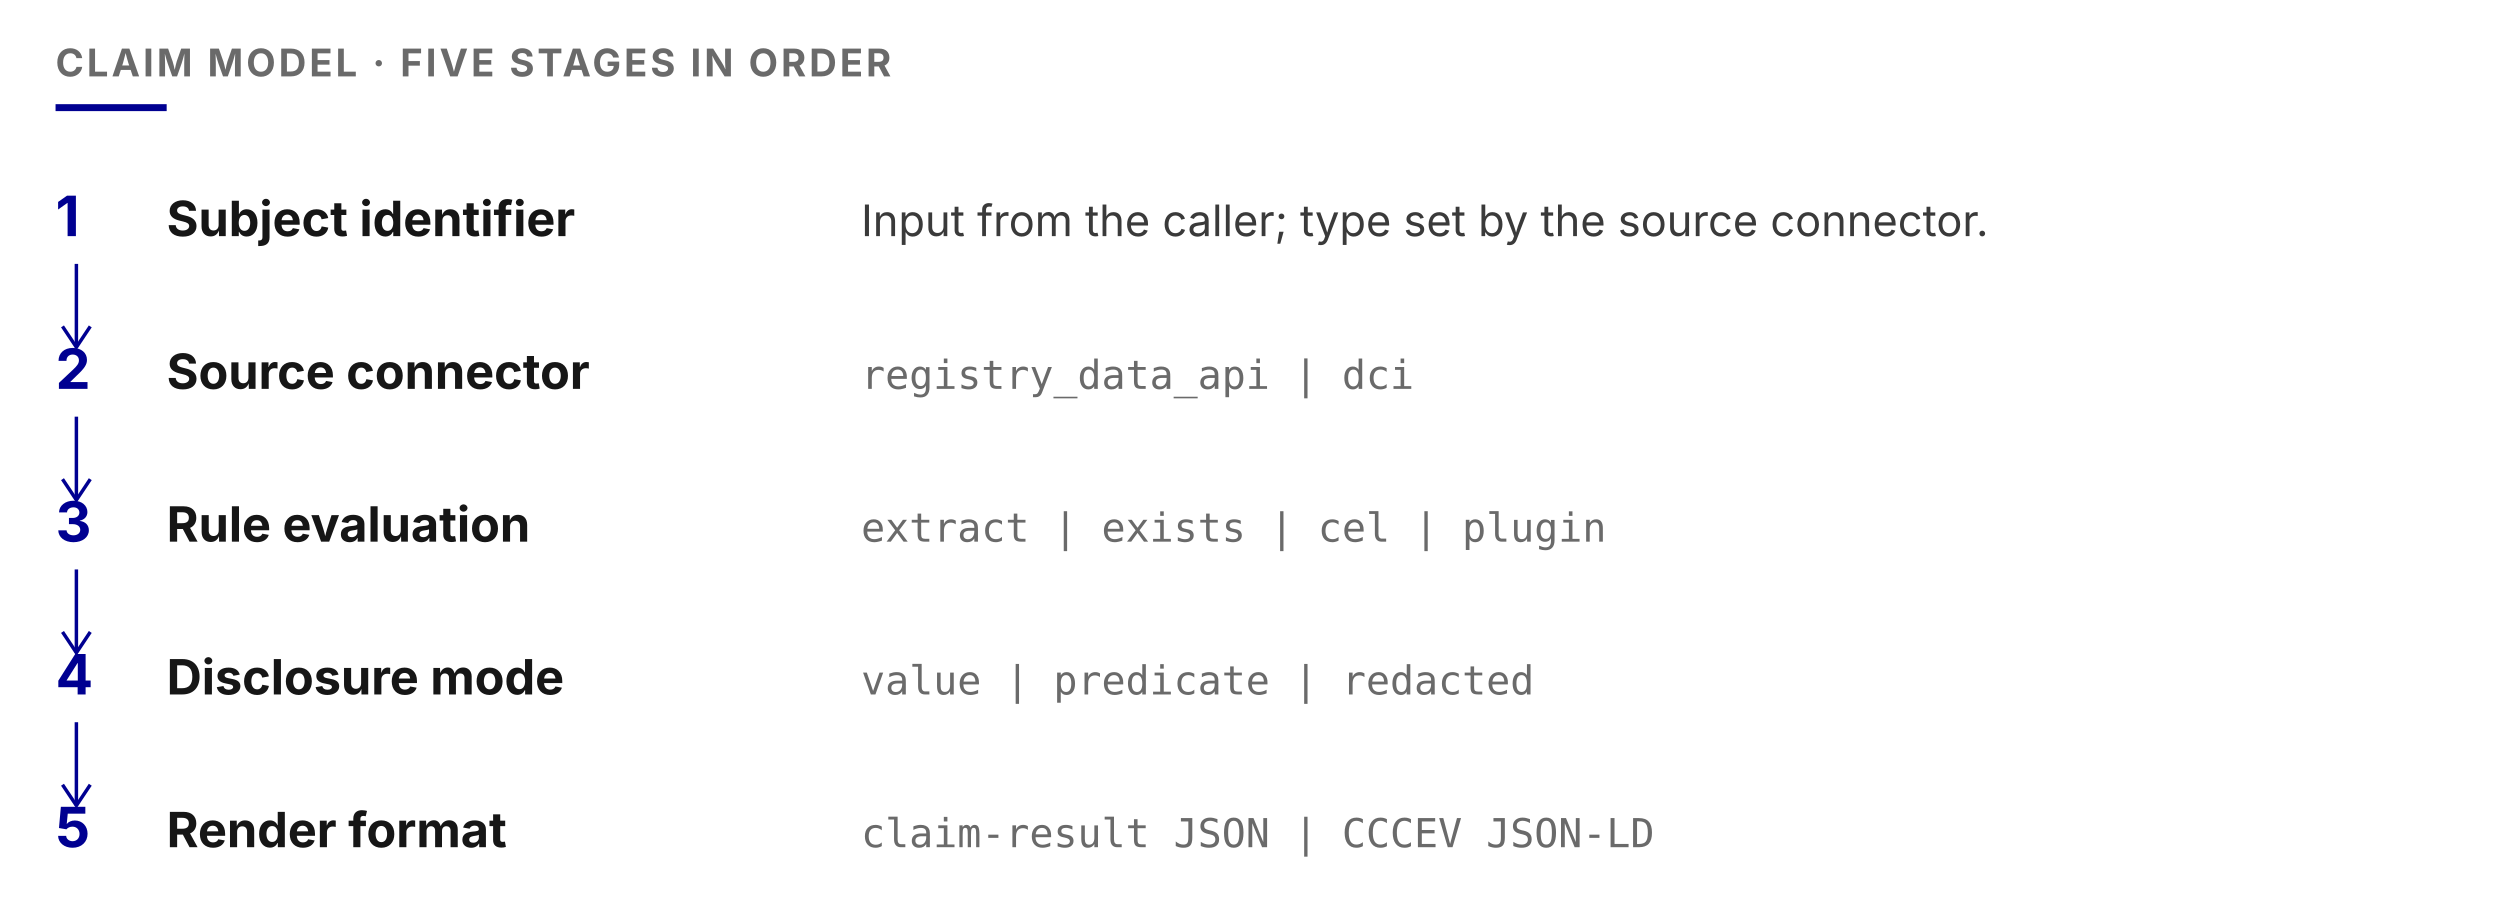
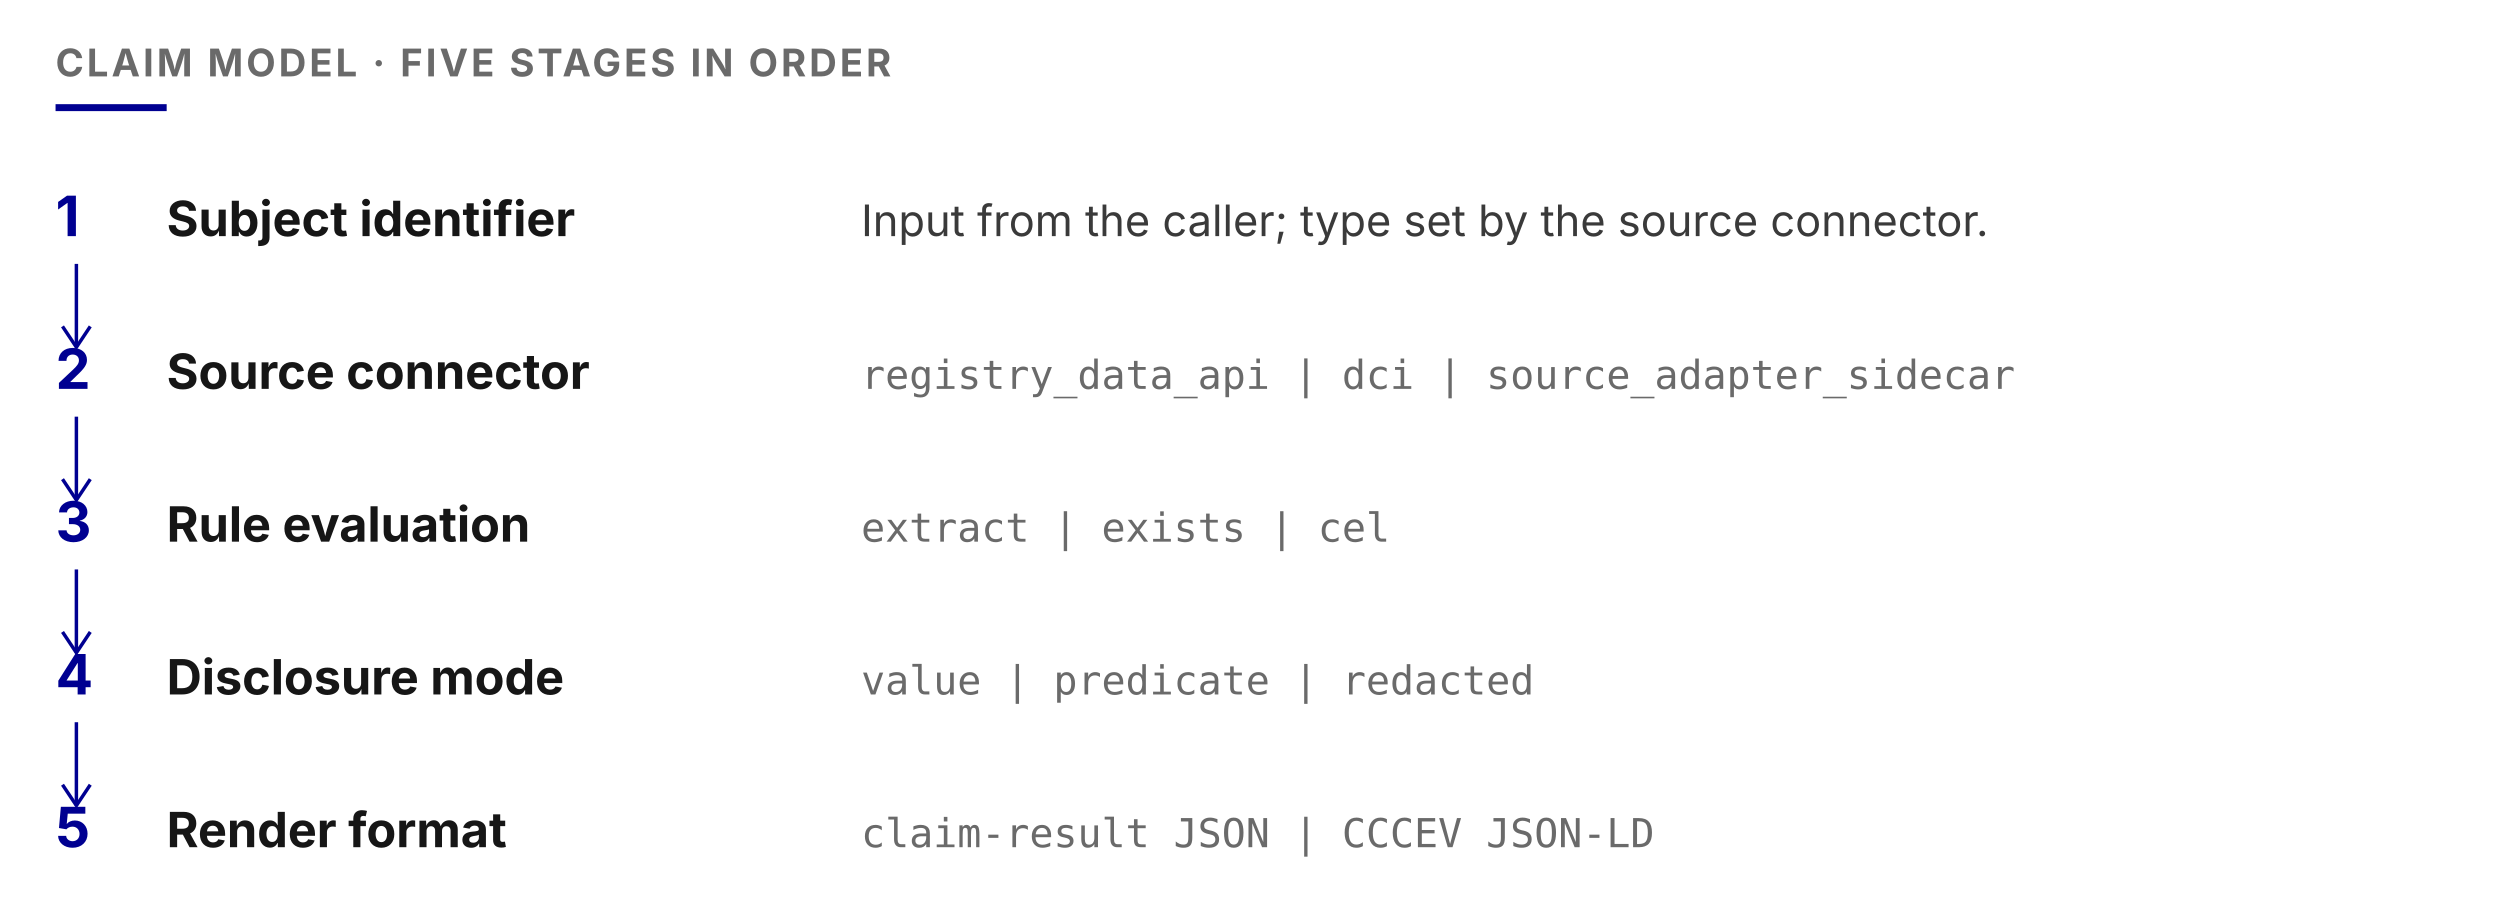
<svg xmlns="http://www.w3.org/2000/svg" viewBox="0 0 720 264" role="img" font-family="'Public Sans', system-ui, -apple-system, BlinkMacSystemFont, sans-serif" text-rendering="geometricPrecision">
  <text x="16" y="22" fill="#6a6a6a" font-size="11" font-weight="700" letter-spacing="0.08em">CLAIM MODEL · FIVE STAGES IN ORDER</text>
  <rect x="16" y="30" width="32" height="2" fill="#000091" />
  <g fill="#000091" font-size="16" font-weight="700">
    <text x="16" y="68">1</text>
    <text x="16" y="112">2</text>
    <text x="16" y="156">3</text>
    <text x="16" y="200">4</text>
    <text x="16" y="244">5</text>
  </g>
  <g fill="#161616" font-size="14" font-weight="700">
    <text x="48" y="68">Subject identifier</text>
    <text x="48" y="112">Source connector</text>
    <text x="48" y="156">Rule evaluation</text>
    <text x="48" y="200">Disclosure mode</text>
    <text x="48" y="244">Render format</text>
  </g>
  <text x="248" y="68" fill="#3a3a3a" font-size="12.5">Input from the caller; type set by the source connector.</text>
  <g fill="#6a6a6a" font-size="11.5" font-family="'IBM Plex Mono', ui-monospace, SFMono-Regular, monospace">
-     <text x="248" y="112">registry_data_api  |  dci</text>
-     <text x="248" y="156">extract  |  exists  |  cel  |  plugin</text>
+     <text x="248" y="112">registry_data_api  |  dci  |  source_adapter_sidecar</text>
+     <text x="248" y="156">extract  |  exists  |  cel</text>
    <text x="248" y="200">value  |  predicate  |  redacted</text>
    <text x="248" y="244">claim-result JSON  |  CCCEV JSON-LD</text>
  </g>
  <g stroke="#000091" stroke-width="1" fill="none">
    <line x1="22" y1="76" x2="22" y2="100" />
    <polyline points="18,94 22,100 26,94" />
    <line x1="22" y1="120" x2="22" y2="144" />
    <polyline points="18,138 22,144 26,138" />
    <line x1="22" y1="164" x2="22" y2="188" />
    <polyline points="18,182 22,188 26,182" />
    <line x1="22" y1="208" x2="22" y2="232" />
    <polyline points="18,226 22,232 26,226" />
  </g>
</svg>
